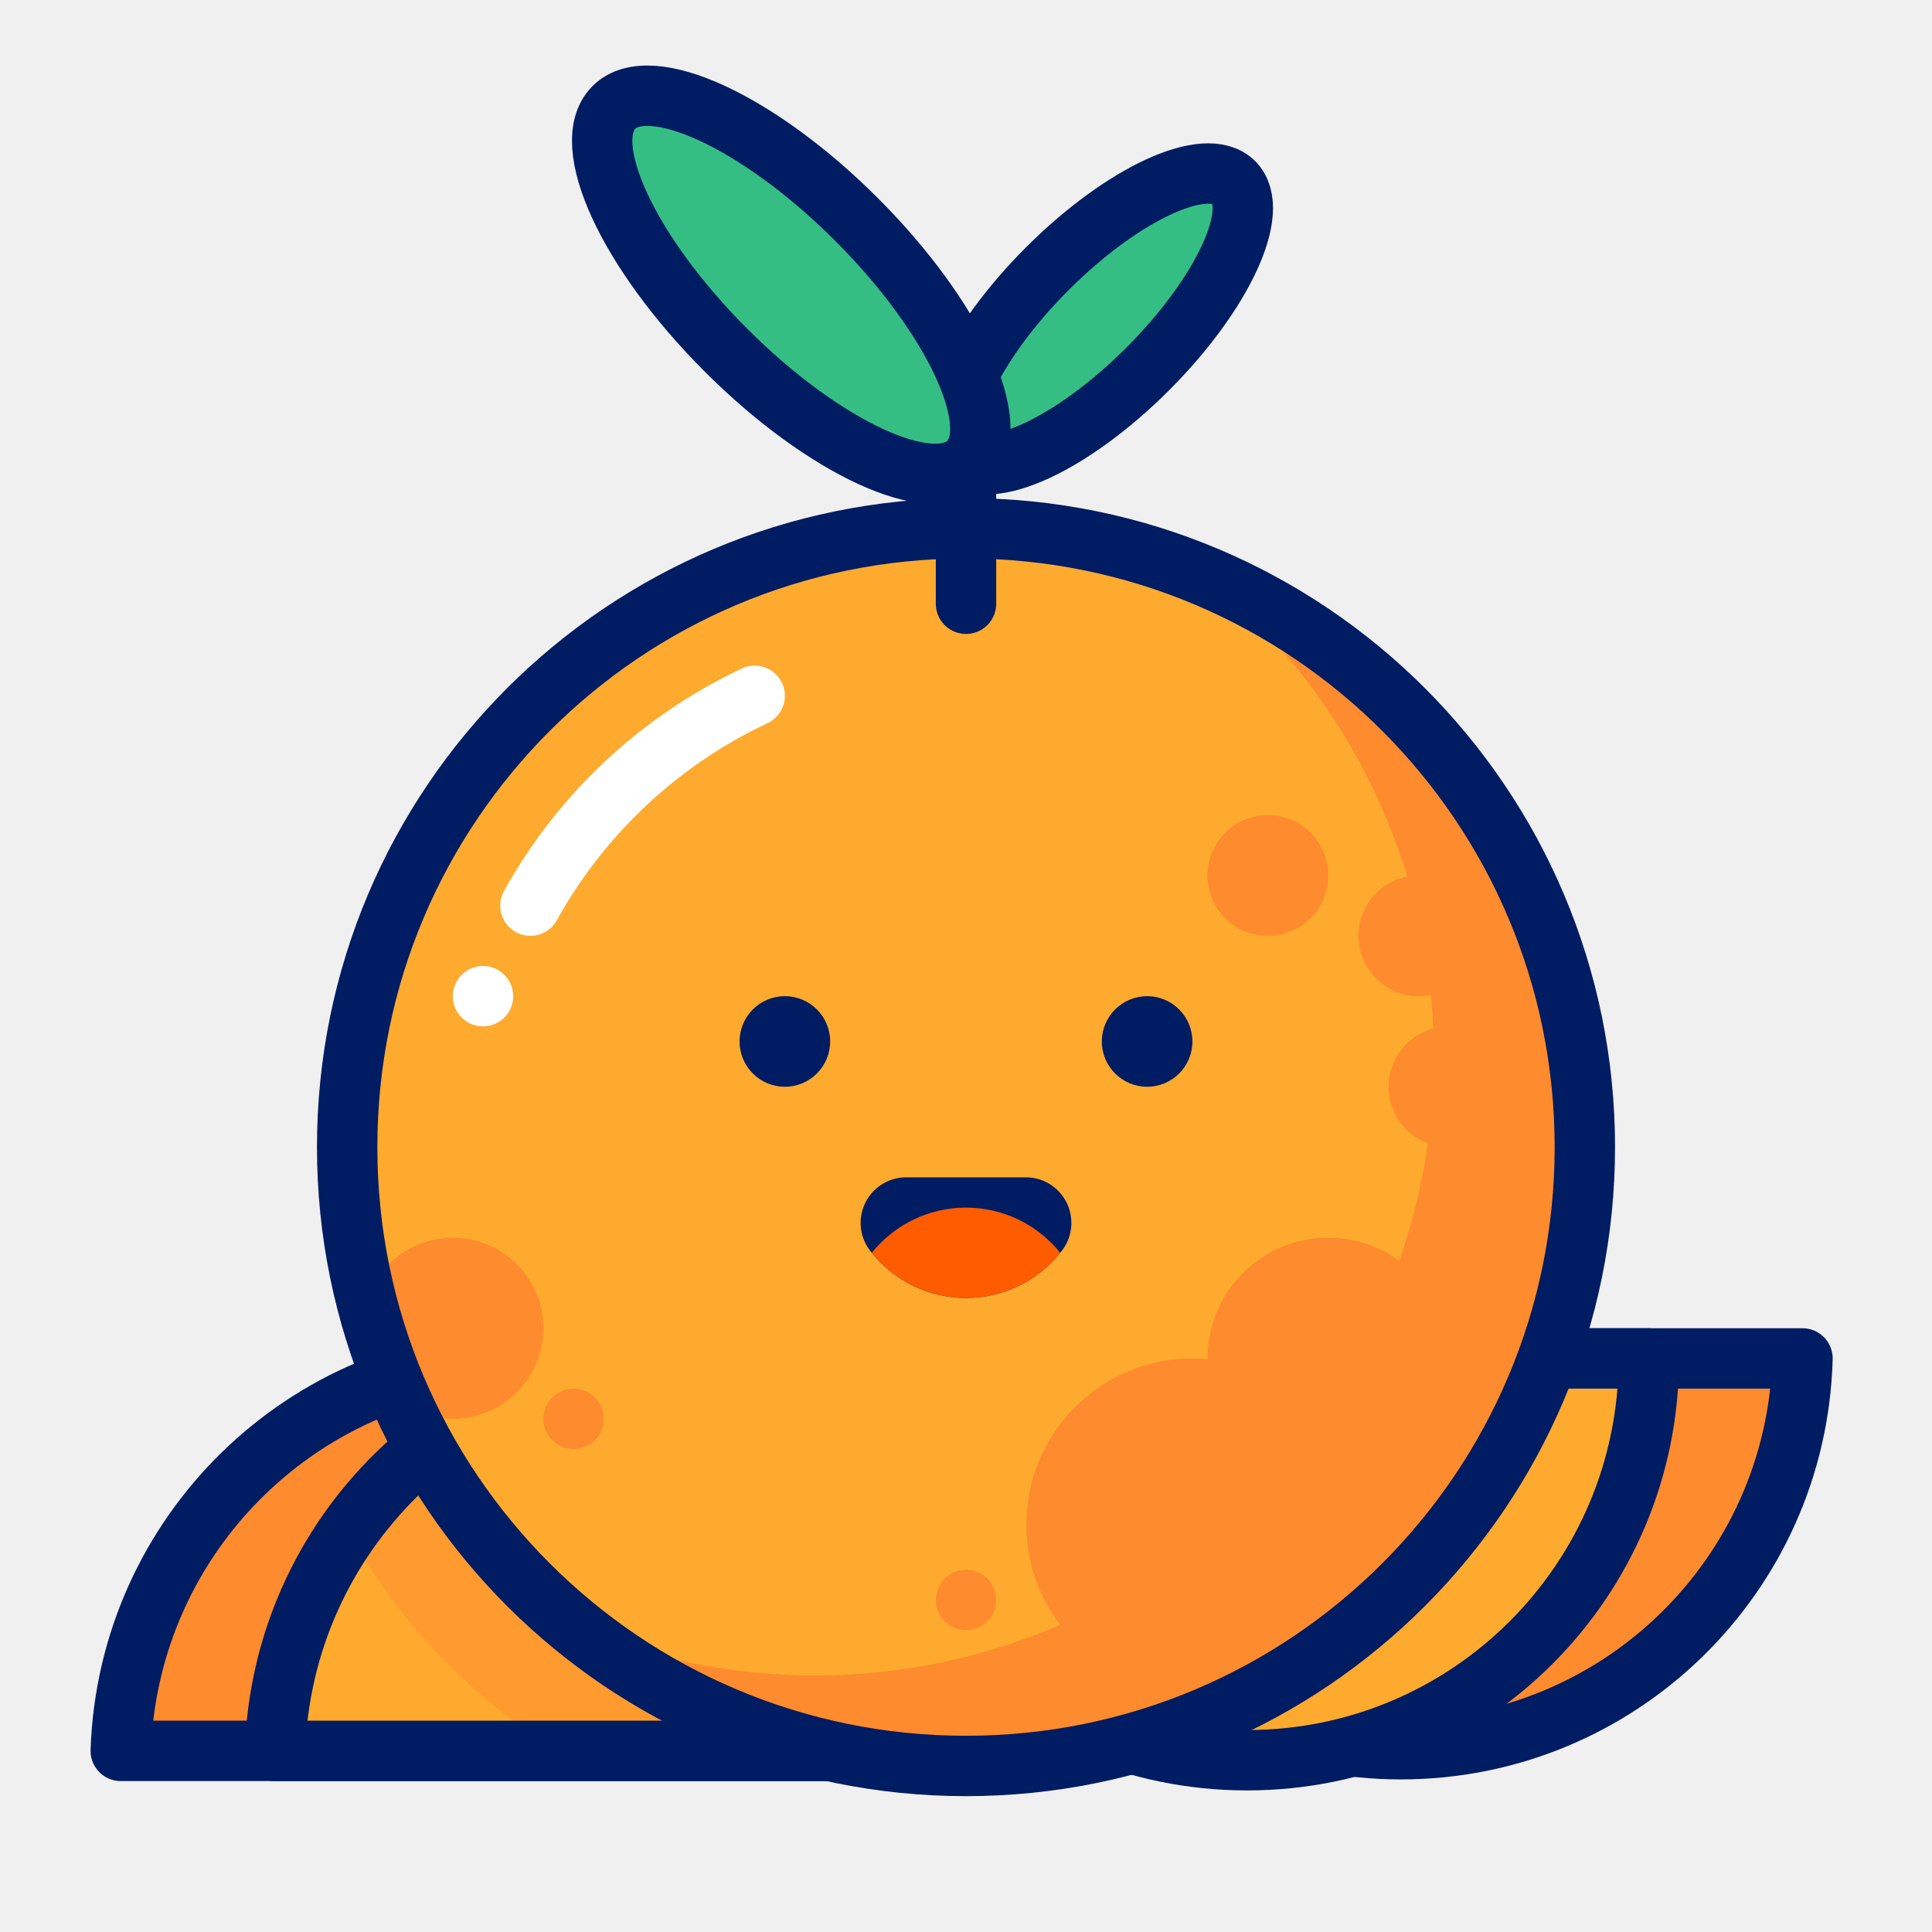
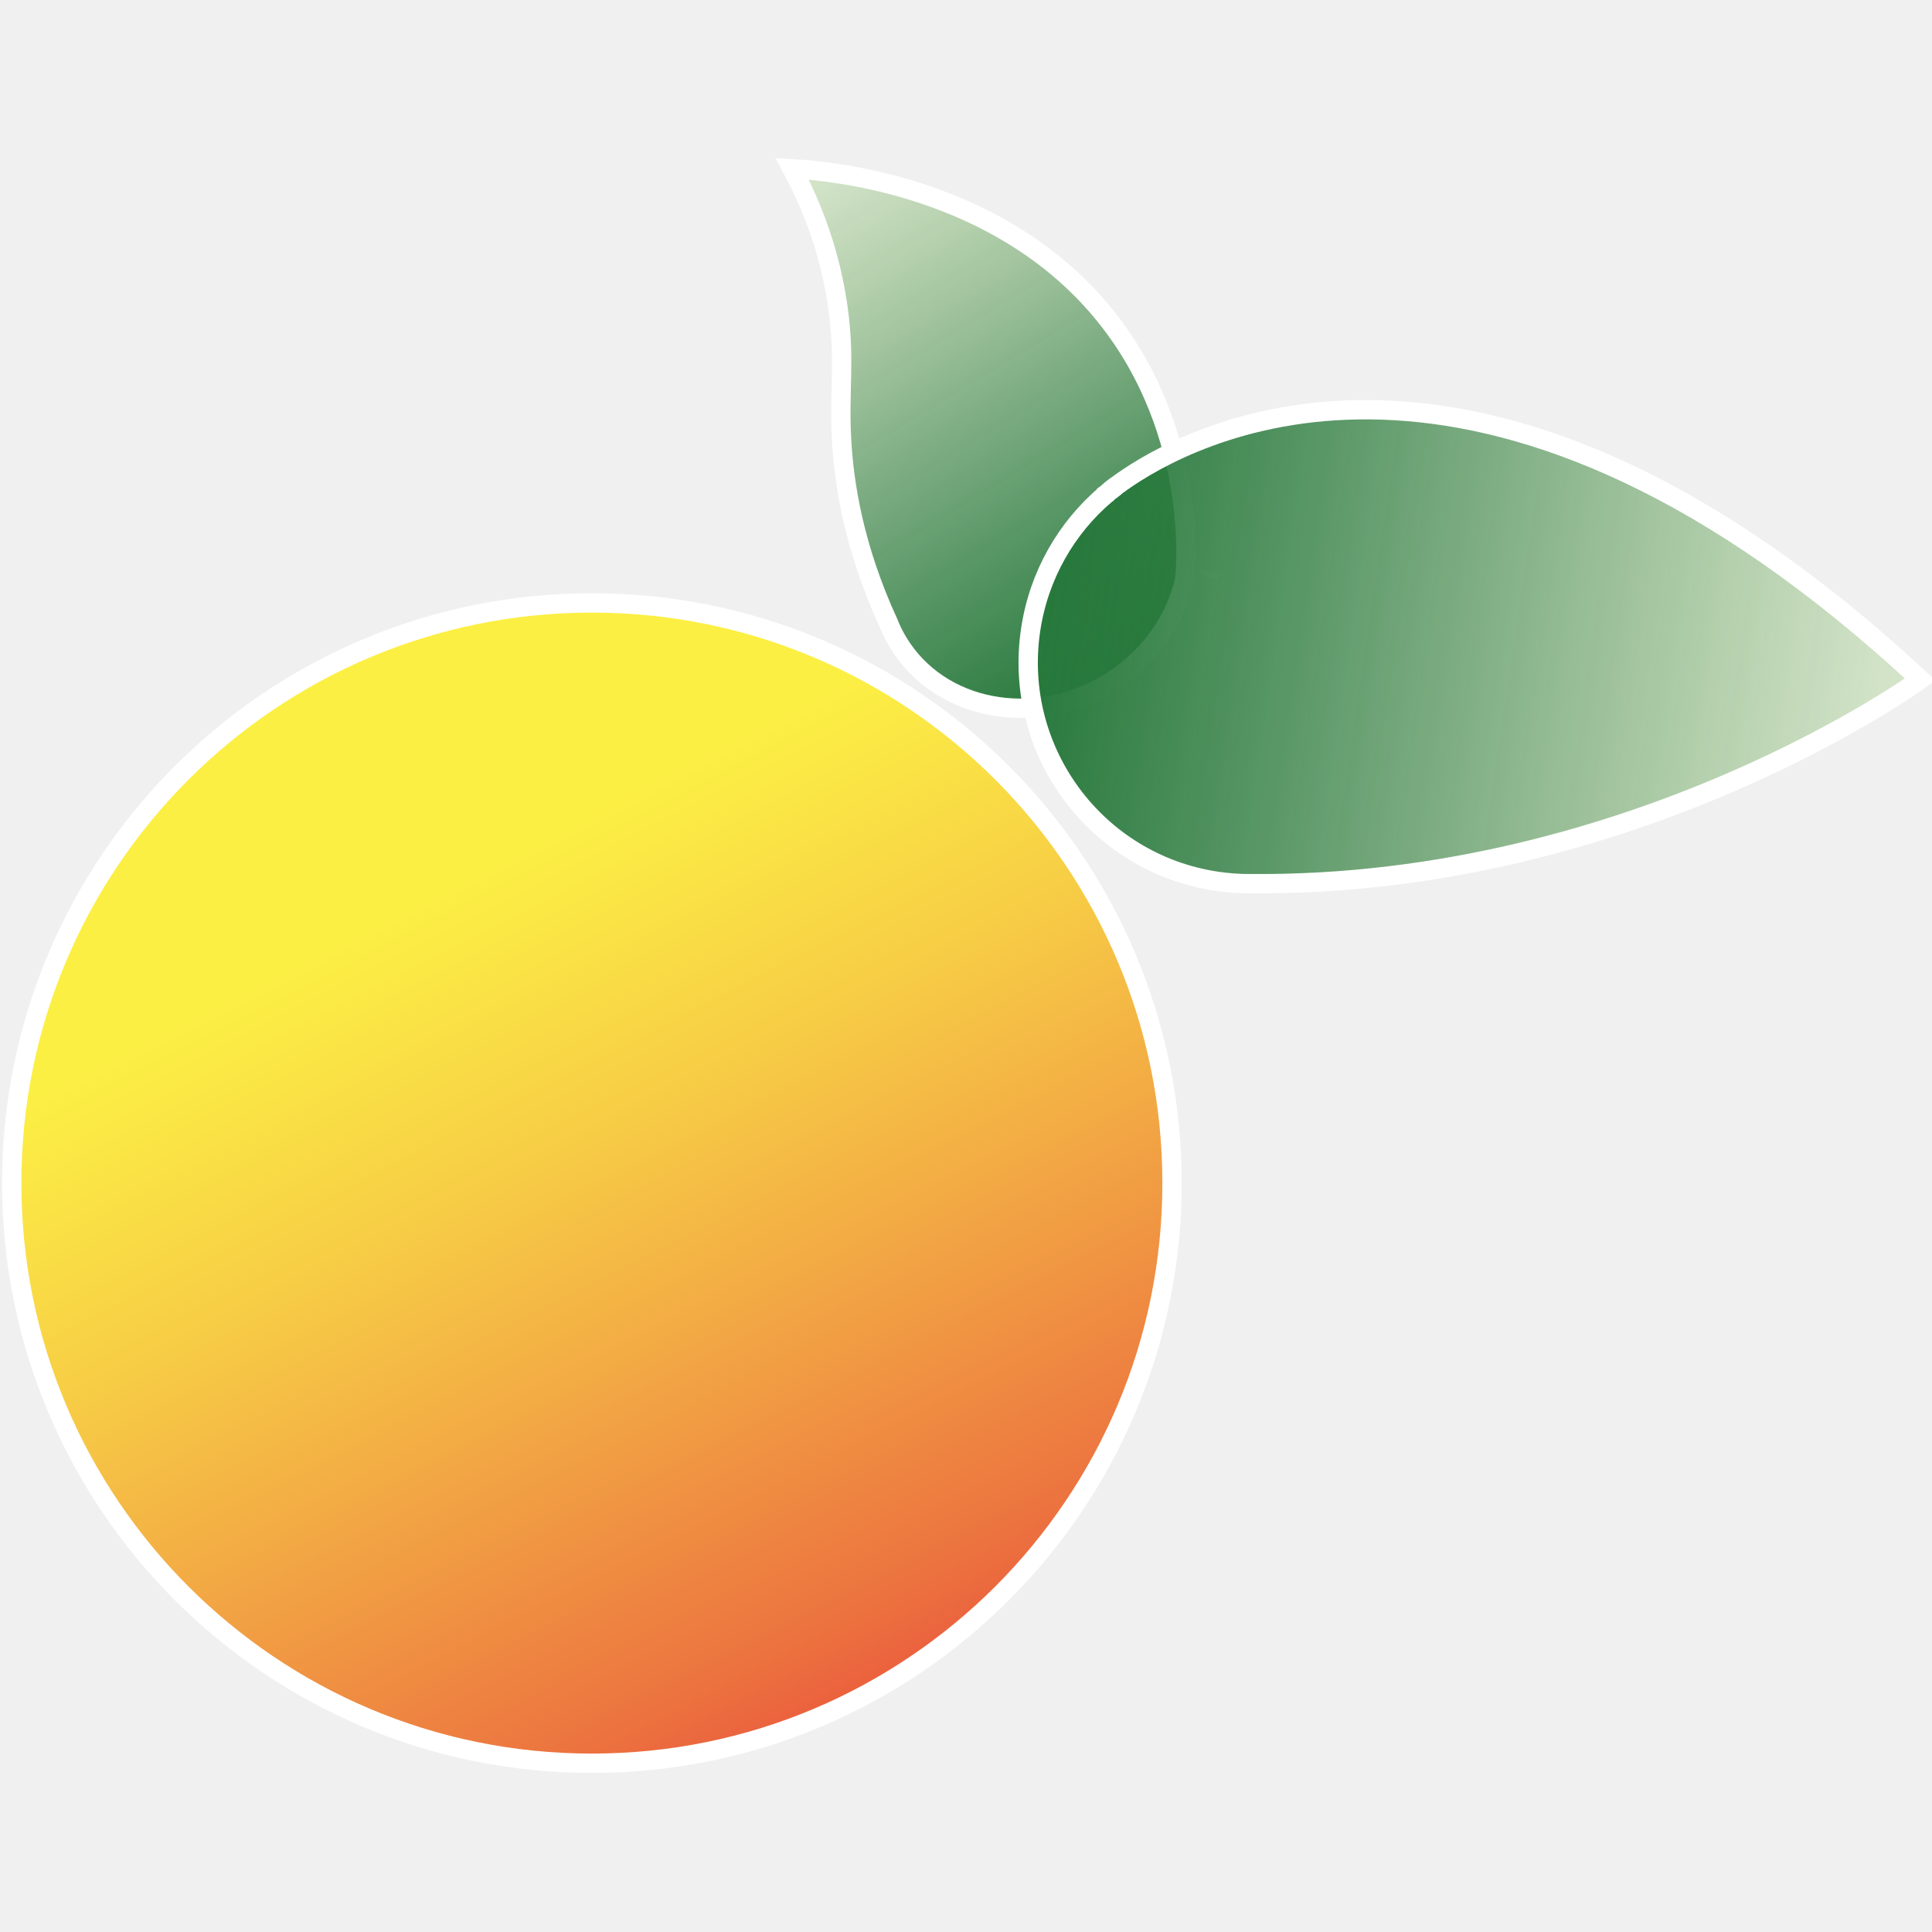
- <svg xmlns="http://www.w3.org/2000/svg" viewBox="0 0 64 64">
-   <g id="21a67d9c-6633-4ce3-81f5-9877f07d39b4">
-     <path d="M33.11,45H59.71a13.31,13.31,0,0,1-26.61,0Z" fill="#fe8b2e" id="38390ee2-2d1d-474f-857d-1113959e44ea" />
-     <path d="M33.11,45H59.71a13.31,13.31,0,0,1-26.61,0Z" fill="none" id="8630ee6b-cd26-498d-a90d-5c4d327e0ec3" stroke="#001c63" stroke-linecap="round" stroke-linejoin="round" stroke-width="2" />
-     <path d="M28,45H54.62A13.31,13.31,0,0,1,28,45Z" fill="#feaa2e" id="298885a7-ea0c-42bd-b0be-bd0cf2f27340" />
-     <path d="M28,45H54.62A13.31,13.31,0,0,1,28,45Z" fill="none" id="7b43058b-f528-457b-8a82-a295a7684b73" stroke="#001c63" stroke-linecap="round" stroke-linejoin="round" stroke-width="2" />
-     <path d="M30.62,58H4a13.45,13.45,0,0,1,13.3-13A13.45,13.45,0,0,1,30.62,58Z" fill="#fe8b2e" id="fc9f65a4-e865-4389-b961-bd4e1aa2df39" />
-     <path d="M30.62,58H4a13.45,13.45,0,0,1,13.3-13A13.45,13.45,0,0,1,30.62,58Z" fill="none" id="ab6ebc82-39a5-42af-b4f4-bc3c09d83b07" stroke="#001c63" stroke-linecap="round" stroke-linejoin="round" stroke-width="2" />
-     <path d="M35.71,58H9.11a13.13,13.13,0,0,1,2.43-7.27A13.34,13.34,0,0,1,22.41,45,13.45,13.45,0,0,1,35.71,58Z" fill="#feaa2e" id="5a271ae9-4db5-45ea-978c-047689feecd6" />
-     <path d="M35.71,58H18.47a19.81,19.81,0,0,1-6.93-7.27A13.34,13.34,0,0,1,22.41,45,13.45,13.45,0,0,1,35.71,58Z" fill="#fe9a2e" id="c6a836fd-6303-4789-9edd-953818ed4779" />
-     <path d="M35.71,58H9.11a13.45,13.45,0,0,1,13.3-13A13.45,13.45,0,0,1,35.71,58Z" fill="none" id="f9f01cf9-f507-4f8b-a6df-835dfacb11b5" stroke="#001c63" stroke-linecap="round" stroke-linejoin="round" stroke-width="2" />
-     <path d="M52.5,38A20.49,20.49,0,1,1,39.92,19.09,20.5,20.5,0,0,1,52.5,38Z" fill="#fe8b2e" id="24f0e011-24d6-42c5-aa65-8f9d4ae2da54" />
-     <path d="M47.5,35A20.5,20.5,0,0,1,19.08,53.91,20.5,20.5,0,0,1,39.92,19.09,20.45,20.45,0,0,1,47.5,35Z" fill="#feaa2e" id="3dde6887-c980-4c7f-9744-ed2cda4b769b" />
-     <circle cx="15" cy="44" fill="#fe8b2e" id="3ac9297e-1928-4c0e-a3d6-24cd3c63de99" r="3" />
-     <g id="cb095453-66fb-4d82-b28d-8423fcd91495">
-       <circle cx="26" cy="34.5" fill="#001c63" id="b373ba44-7c91-4811-9874-058027a0d6c6" r="1.5" />
-       <circle cx="38" cy="34.5" fill="#001c63" id="87edcc8e-03b2-4ebe-802b-17562bf09bf2" r="1.5" />
-     </g>
-     <circle cx="39.5" cy="50.5" fill="#fe8b2e" id="9ea7058f-aadc-4906-b3a3-bf0140b10182" r="5.5" />
-     <circle cx="42" cy="29" fill="#fe8b2e" id="5f3bf323-8b0b-4955-87eb-b89a7ae6e197" r="2" />
-     <circle cx="32" cy="53" fill="#fe8b2e" id="fb8d5444-2c0d-4588-84c9-697410a52ea7" r="1" />
-     <circle cx="19" cy="47" fill="#fe8b2e" id="624c1259-5fa0-48df-b8ec-ad9e29cd90ef" r="1" />
-     <circle cx="32" cy="38" fill="none" id="cb64e678-ba14-4038-96cf-4ed03f01228a" r="20.5" stroke="#001c63" stroke-linecap="round" stroke-linejoin="round" stroke-width="2" />
-     <path d="M17.57,30A16.57,16.57,0,0,1,25,23.05" fill="none" id="6a3f2bb0-dc9a-4bb8-bd9d-ea952e9ef6c5" stroke="#fff" stroke-linecap="round" stroke-linejoin="round" stroke-width="2" />
-     <circle cx="48" cy="36" fill="#fe8b2e" id="88bd1758-c92b-4567-858d-81fc47dab954" r="2" />
-     <circle cx="44" cy="45" fill="#fe8b2e" id="c248f84a-0d18-4294-b5ff-333e0a79db57" r="4" />
-     <circle cx="47" cy="31" fill="#fe8b2e" id="b963a5e4-7215-4793-8bad-675d741c3d4d" r="2" />
-     <path d="M35.2,41.4l-.08.1a4,4,0,0,1-6.24,0l-.08-.1A1.51,1.51,0,0,1,30,39H34A1.51,1.51,0,0,1,35.2,41.4Z" fill="#001c63" id="6600bdb2-11de-47a2-a961-98f26eda04ad" />
-     <path d="M35.12,41.5a4,4,0,0,1-6.24,0,4,4,0,0,1,6.24,0Z" fill="#ff5c00" id="b756eb3c-cb71-4082-b875-335b628a4c6f" />
-     <circle cx="16" cy="33" fill="#fff" id="f00a4983-cb31-4d2e-9210-08473ba34862" r="1" />
-     <line fill="none" id="a327f939-cc93-4d76-a2dc-00e6b01b0d19" stroke="#001c63" stroke-linecap="round" stroke-linejoin="round" stroke-width="2" x1="32" x2="32" y1="20" y2="15" />
-     <ellipse cx="36.36" cy="10.57" fill="#35be83" id="cd1ecd69-7f67-416a-aa99-7fd21fd762a4" rx="6.39" ry="2.35" stroke="#001c63" stroke-linecap="round" stroke-linejoin="round" stroke-width="2" transform="translate(3.17 28.8) rotate(-45)" />
-     <ellipse cx="26.21" cy="9.43" fill="#35be83" id="a5df6d43-515c-4118-990c-eafc82e3778d" rx="3.06" ry="8.31" stroke="#001c63" stroke-linecap="round" stroke-linejoin="round" stroke-width="2" transform="translate(1.01 21.3) rotate(-45)" />
+ <svg xmlns="http://www.w3.org/2000/svg" version="1.1" id="Layer_1" x="0px" y="0px" stroke-width="1%" stroke-linecap="round" stroke="white" viewBox="0 0 1800 1800" style="enable-background:new 0 0 1800 1800;" xml:space="preserve">
+   <style type="text/css">
+ 	.st0{fill:url(#SVGID_1_);}
+ 	.st1{fill:url(#SVGID_2_);}
+ 	.st2{fill:#0B9948;}
+ 	.st3{fill:#FFFFFF;stroke:#010101;stroke-miterlimit:10;}
+ 	.st4{fill:#FFFFFF;stroke:#231F20;stroke-miterlimit:10;}
+ 	.st5{fill:url(#SVGID_3_);}
+ </style>
+   <linearGradient id="SVGID_1_" gradientUnits="userSpaceOnUse" x1="410.355" y1="826.626" x2="1001.644" y2="1981.883">
+     <stop offset="0" style="stop-color:#FCEF44" />
+     <stop offset="0.072" style="stop-color:#FAE445" />
+     <stop offset="0.204" style="stop-color:#F7CD45" />
+     <stop offset="0.382" style="stop-color:#F2A644" />
+     <stop offset="0.596" style="stop-color:#EC733F" />
+     <stop offset="0.752" style="stop-color:#E93F3A" />
+   </linearGradient>
+   <circle class="st0" cx="551.43" cy="1102.25" r="540.52" />
+   <g>
+     <linearGradient id="SVGID_2_" gradientUnits="userSpaceOnUse" x1="768.012" y1="443.38" x2="1330.614" y2="443.38" gradientTransform="matrix(-0.5192 -0.8546 -0.9417 0.5721 1861.916 1031.374)">
+       <stop offset="0" style="stop-color:#27783C" />
+       <stop offset="0.275" style="stop-color:#2A7B3C;stop-opacity:0.78" />
+       <stop offset="0.494" style="stop-color:#36833E;stop-opacity:0.605" />
+       <stop offset="0.694" style="stop-color:#499240;stop-opacity:0.445" />
+       <stop offset="0.88" style="stop-color:#61A842;stop-opacity:0.296" />
+       <stop offset="1" style="stop-color:#77C043;stop-opacity:0.2" />
+     </linearGradient>
+     <path class="st1" d="M738.04,157.23c14.59,27.12,33.86,70.19,42.26,126.47c7.58,50.75,1.2,77.9,3.76,125.6   c2.2,40.87,11.13,100.1,43.6,170.87c0,0.01,0.05,0.12,0.05,0.13c0.01,0.04,0.02,0.09,0.05,0.13c2.48,6.24,5.51,12.35,9.11,18.28   c38.42,63.24,126.07,80.19,195.78,37.83c31.68-19.25,54.21-47.45,65.71-78.46l0.04-0.03c0.07-0.25,0.13-0.44,0.23-0.66   c0.04-0.13,0.1-0.21,0.11-0.38c0.06-0.09,0.14-0.24,0.15-0.4c0.16-0.3,0.27-0.68,0.42-1.08c0.12-0.28,0.21-0.59,0.3-0.91   c0.55-1.62,1.06-3.23,1.57-4.83c0.73-2.46,1.54-5.43,2.38-8.83c0.87-3.53,15.16-135.33-72.9-245.57   C932.44,172.43,773.16,159.33,738.04,157.23z" />
+     <path class="st2" d="M1126.87,532.46c-0.51,1.6-1.02,3.2-1.57,4.83C1125.74,536.04,1126.29,534.41,1126.87,532.46z" />
+   </g>
+   <path class="st3" d="M1248.45,720.6" />
+   <path class="st4" d="M1025.05,408.54" />
+   <g>
+     <linearGradient id="SVGID_3_" gradientUnits="userSpaceOnUse" x1="926.052" y1="541.694" x2="1752.759" y2="541.694" gradientTransform="matrix(0.9892 0.1465 -0.1465 0.9892 127.0108 -108.1969)">
+       <stop offset="0" style="stop-color:#27783C" />
+       <stop offset="0.275" style="stop-color:#2A7B3C;stop-opacity:0.78" />
+       <stop offset="0.494" style="stop-color:#36833E;stop-opacity:0.605" />
+       <stop offset="0.694" style="stop-color:#499240;stop-opacity:0.445" />
+       <stop offset="0.88" style="stop-color:#61A842;stop-opacity:0.296" />
+       <stop offset="1" style="stop-color:#77C043;stop-opacity:0.2" />
+     </linearGradient>
+     <path class="st5" d="M1789.09,633.08c0,0-265.77,193.19-623.59,190.21c-0.13-0.02-0.28,0.03-0.41,0.01   c-10.3,0.05-20.76-0.67-31.3-2.23c-112.54-16.67-190.27-121.44-173.6-234.05c7.58-51.17,33.38-95.17,69.9-126.34l0.01-0.07   c0.31-0.23,0.54-0.4,0.78-0.64c0.15-0.11,0.24-0.24,0.46-0.34c0.09-0.12,0.25-0.31,0.47-0.41c0.33-0.36,0.79-0.71,1.26-1.12   c0.32-0.3,0.7-0.58,1.09-0.87c1.95-1.56,3.88-3.06,5.82-4.56c3.01-2.23,6.69-4.84,10.95-7.71   C1125.14,395.3,1393.27,265.38,1789.09,633.08z" />
+     <path class="st2" d="M1039.99,452.68c-1.94,1.5-3.87,2.99-5.82,4.56C1035.66,456.02,1037.6,454.45,1039.99,452.68z" />
  </g>
</svg>
